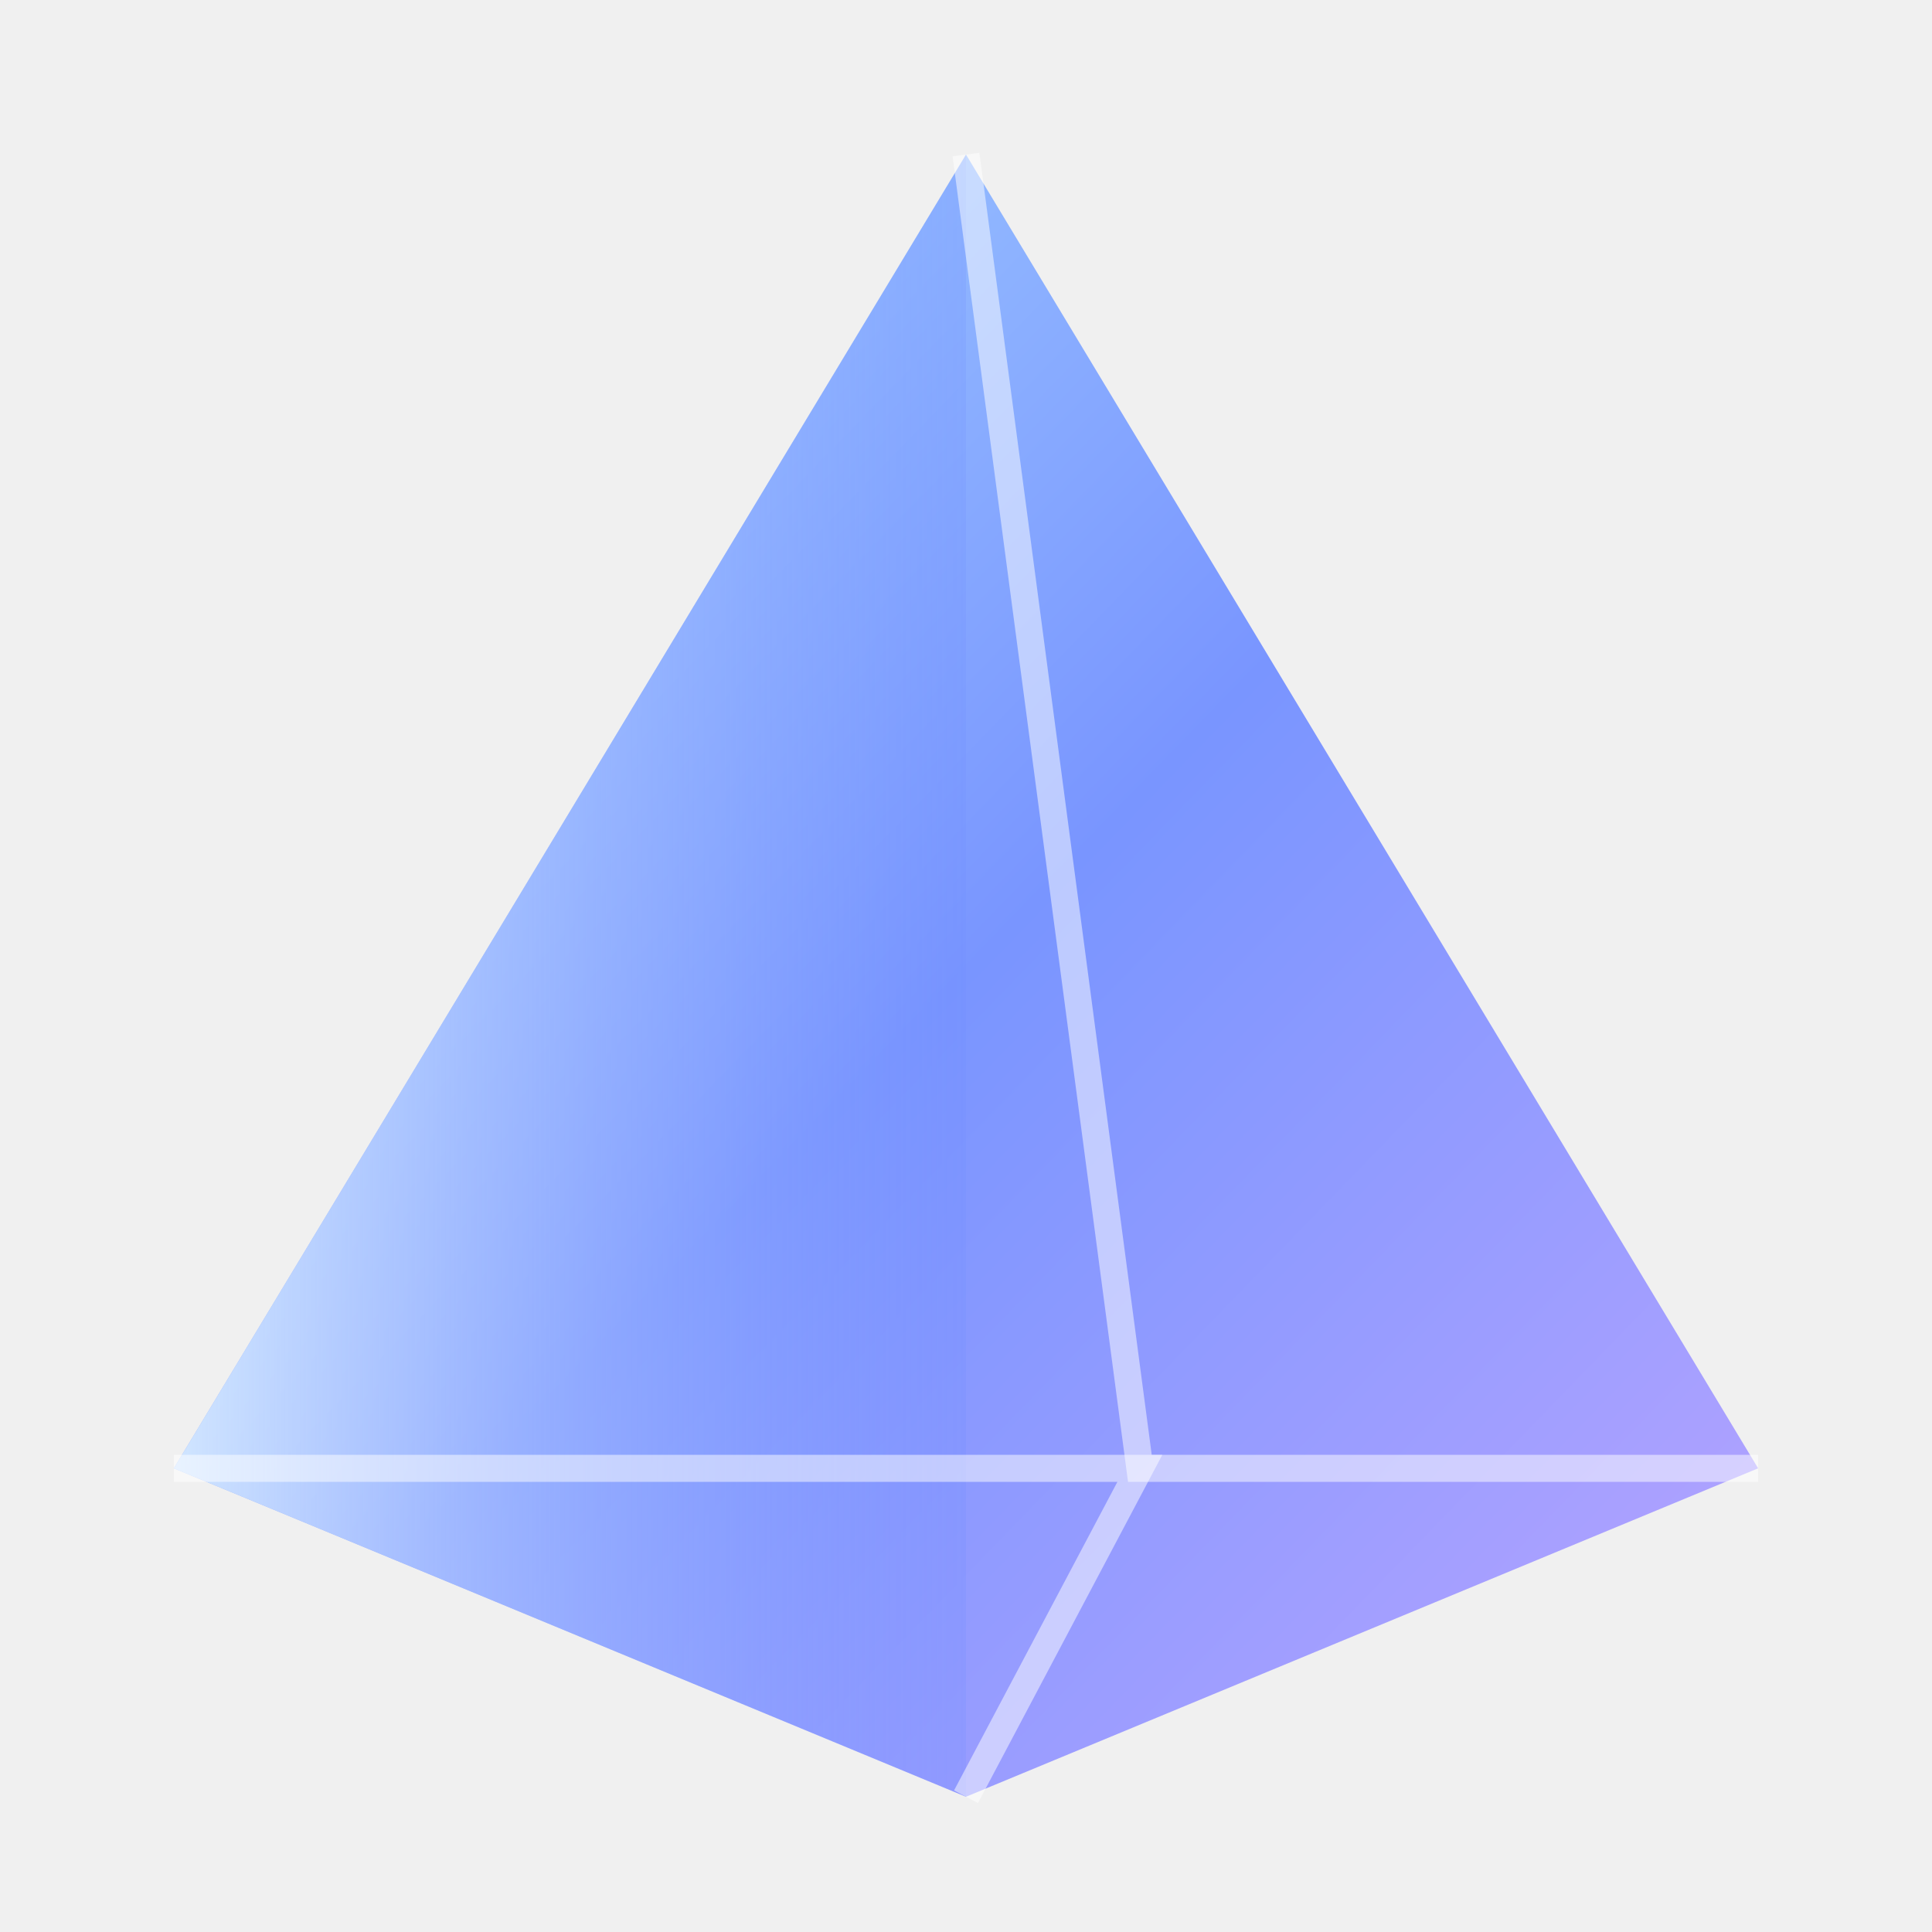
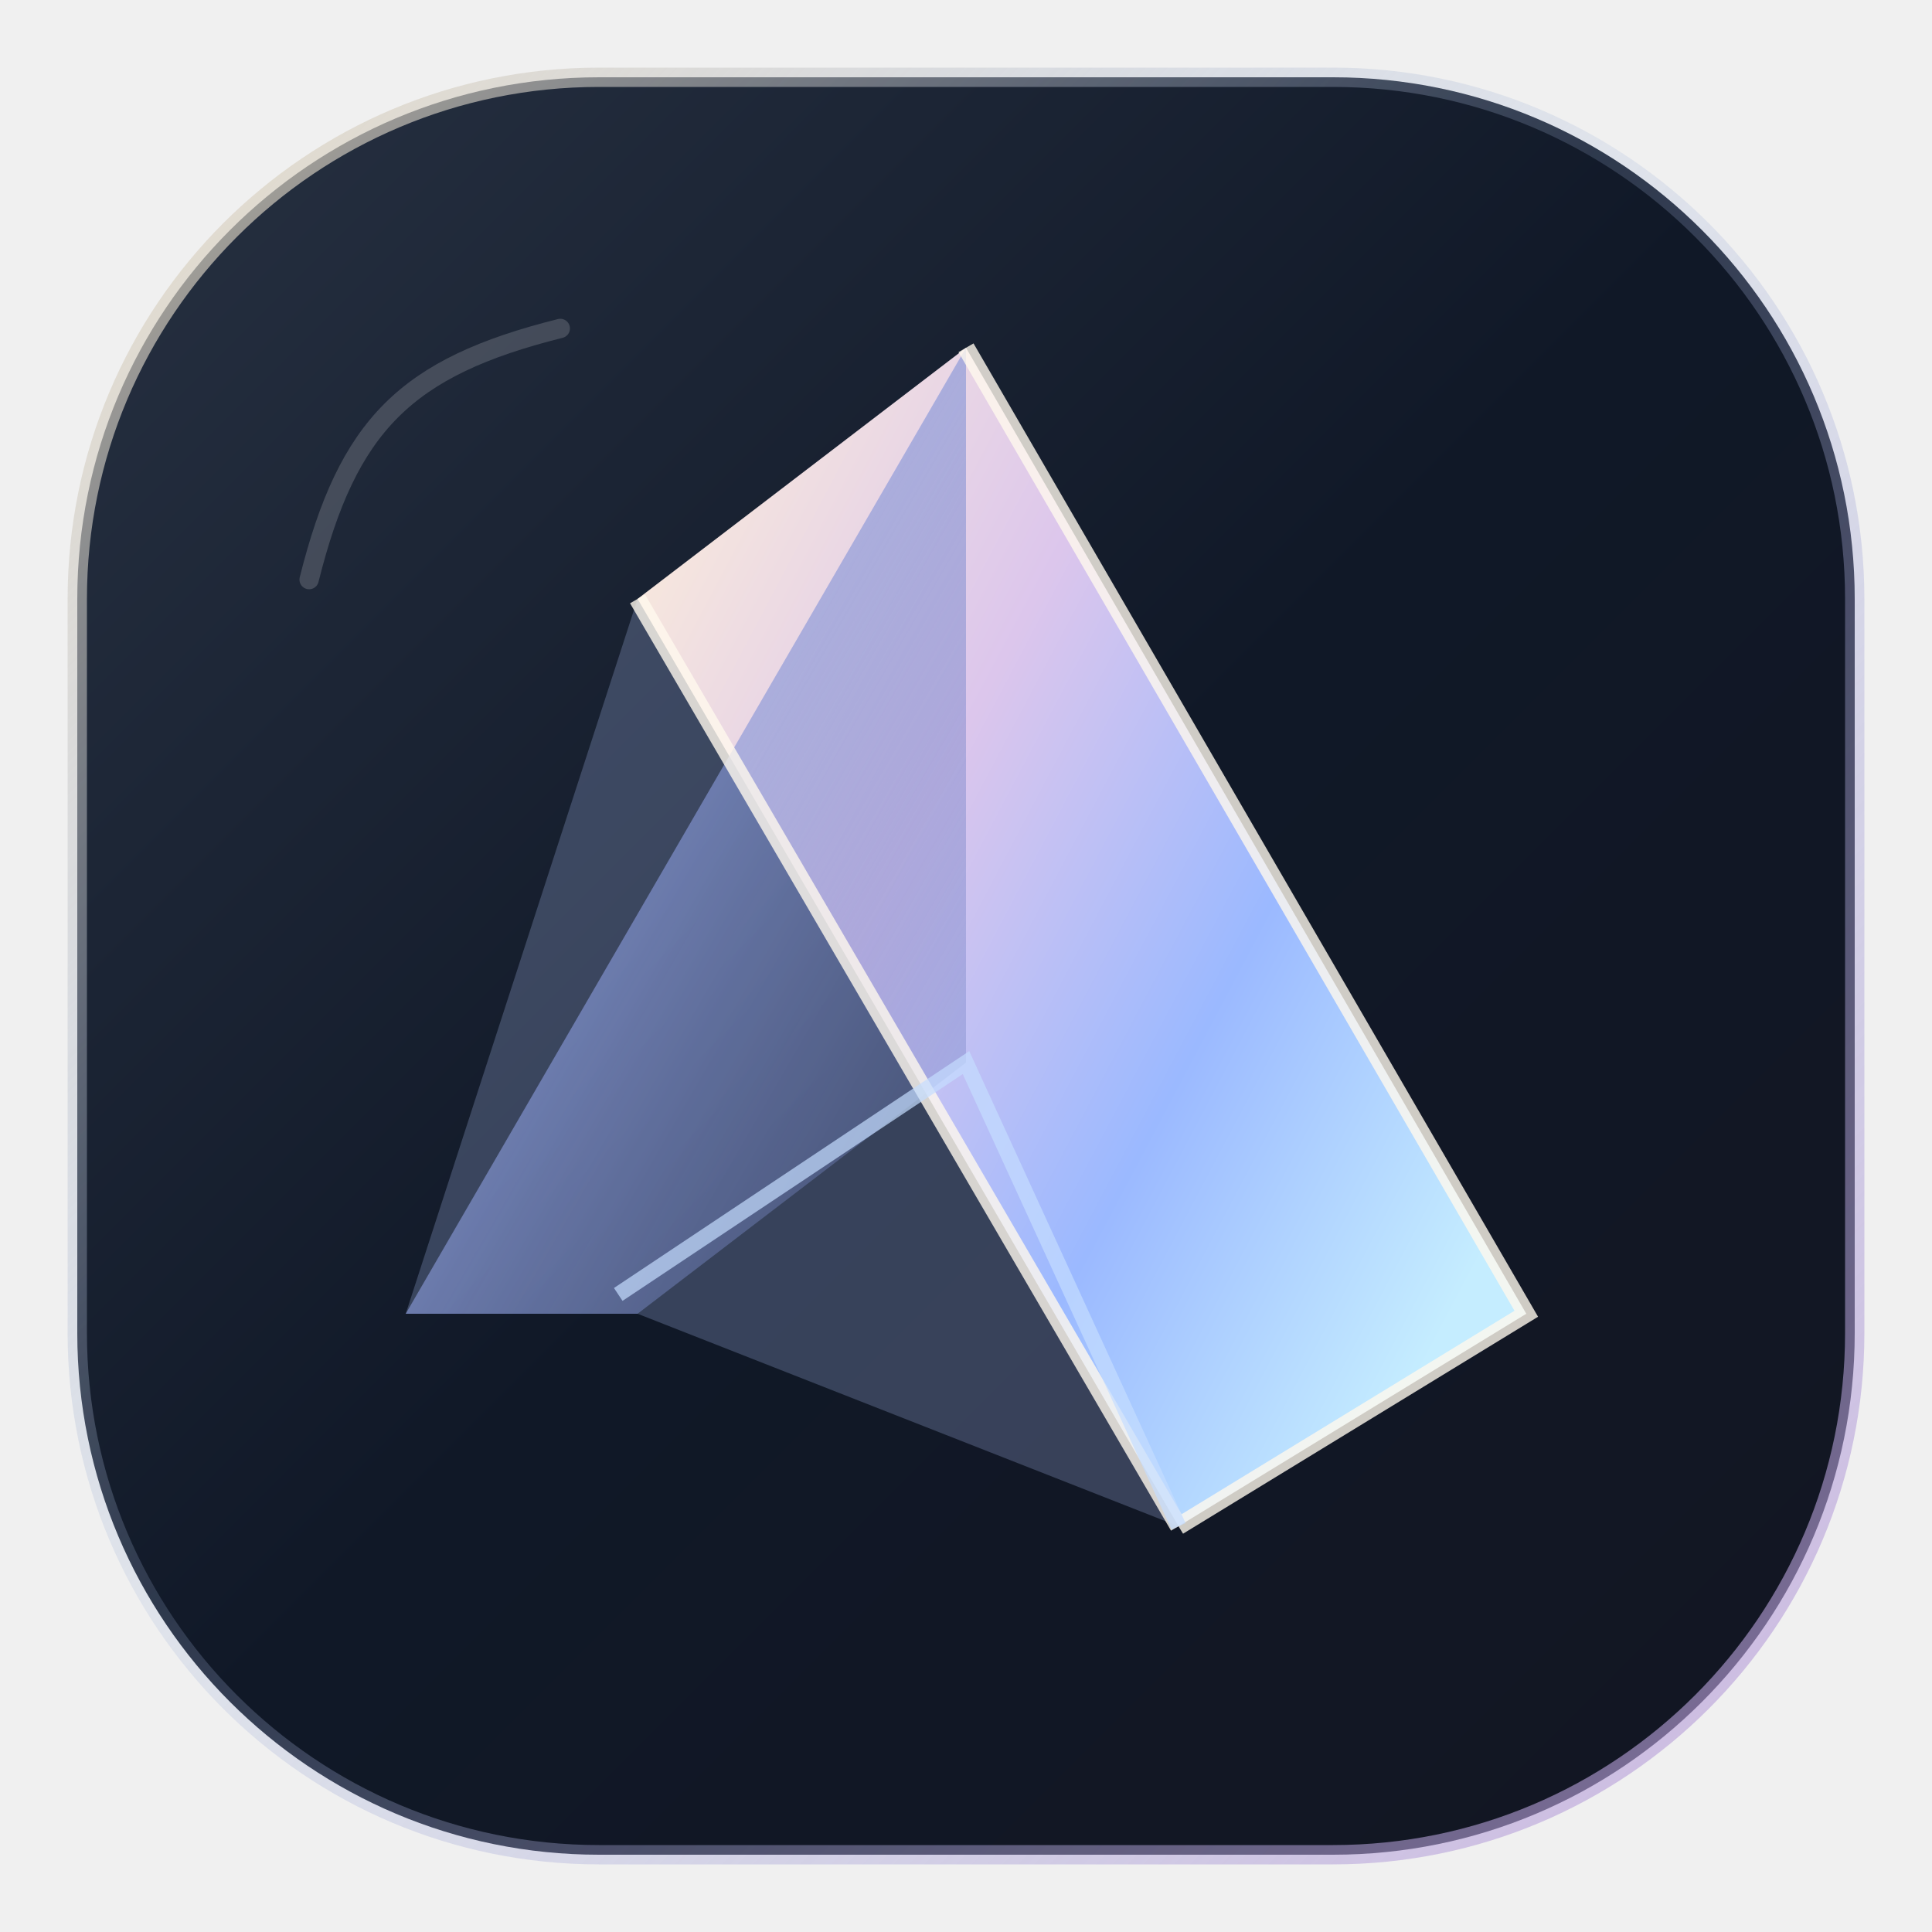
<svg xmlns="http://www.w3.org/2000/svg" viewBox="0 0 100 100">
  <defs>
-     <linearGradient id="a" x1="0" y1="0" x2="1" y2="1">
-       <stop stop-color="#a9dbff" />
-       <stop offset=".5" stop-color="#7995ff" />
-       <stop offset="1" stop-color="#b9a4ff" />
+     <linearGradient id="tile" x1="0" y1="0" x2="1" y2="1">
+       <stop stop-color="#283243" />
+       <stop offset=".5" stop-color="#101827" />
+       <stop offset="1" stop-color="#131622" />
    </linearGradient>
-     <linearGradient id="b">
-       <stop stop-color="#e4f6ff" stop-opacity=".8" />
-       <stop offset="1" stop-color="#6e8bff" stop-opacity=".2" />
+     <linearGradient id="edge" x1="0" y1="0" x2="1" y2="1">
+       <stop stop-color="#e8d9bc" stop-opacity=".8" />
+       <stop offset=".45" stop-color="#9eb2d8" stop-opacity=".2" />
+       <stop offset="1" stop-color="#bd9cda" stop-opacity=".7" />
+     </linearGradient>
+     <linearGradient id="light" x1="0" y1="0" x2="1" y2=".7">
+       <stop stop-color="#fff1d9" />
+       <stop offset=".4" stop-color="#dcc6ec" />
+       <stop offset=".7" stop-color="#9bb9ff" />
+       <stop offset="1" stop-color="#c5edff" />
+     </linearGradient>
+     <linearGradient id="side" x1="0" y1="0" x2="1" y2="1">
+       <stop stop-color="#a5b9ff" />
+       <stop offset="1" stop-color="#5b6aaf" stop-opacity=".2" />
    </linearGradient>
  </defs>
-   <path d="M50 8 91 76 50 93 9 76Z" fill="url(#a)" />
-   <path d="M50 8v85L9 76Z" fill="url(#b)" />
-   <path d="m50 8 9 68 32 0" fill="none" stroke="#fff" stroke-opacity=".5" stroke-width="1.4" />
-   <path d="M9 76h50l-9 17" fill="none" stroke="#fff" stroke-opacity=".5" stroke-width="1.4" />
+   <rect x="4" y="4" width="92" height="92" rx="27" fill="url(#tile)" stroke="url(#edge)" />
+   <path d="M50 18 79 68 61 79 33 31Z" fill="url(#light)" />
+   <path d="m50 18 0 37-17 13-12-0Z" fill="url(#side)" />
+   <path d="m33 31 28 48-28-11-12 0Z" fill="#b6c8ff" fill-opacity=".24" />
+   <path d="m50 18 29 50-18 11M33 31l28 48" fill="none" stroke="#fff8ed" stroke-opacity=".8" stroke-width=".9" />
+   <path d="m32 67 18-12 11 24" fill="none" stroke="#c5ddff" stroke-opacity=".7" stroke-width=".8" />
+   <path d="M16 30c2-8 5-11 13-13" fill="none" stroke="#fff" stroke-opacity=".17" stroke-linecap="round" />
</svg>
